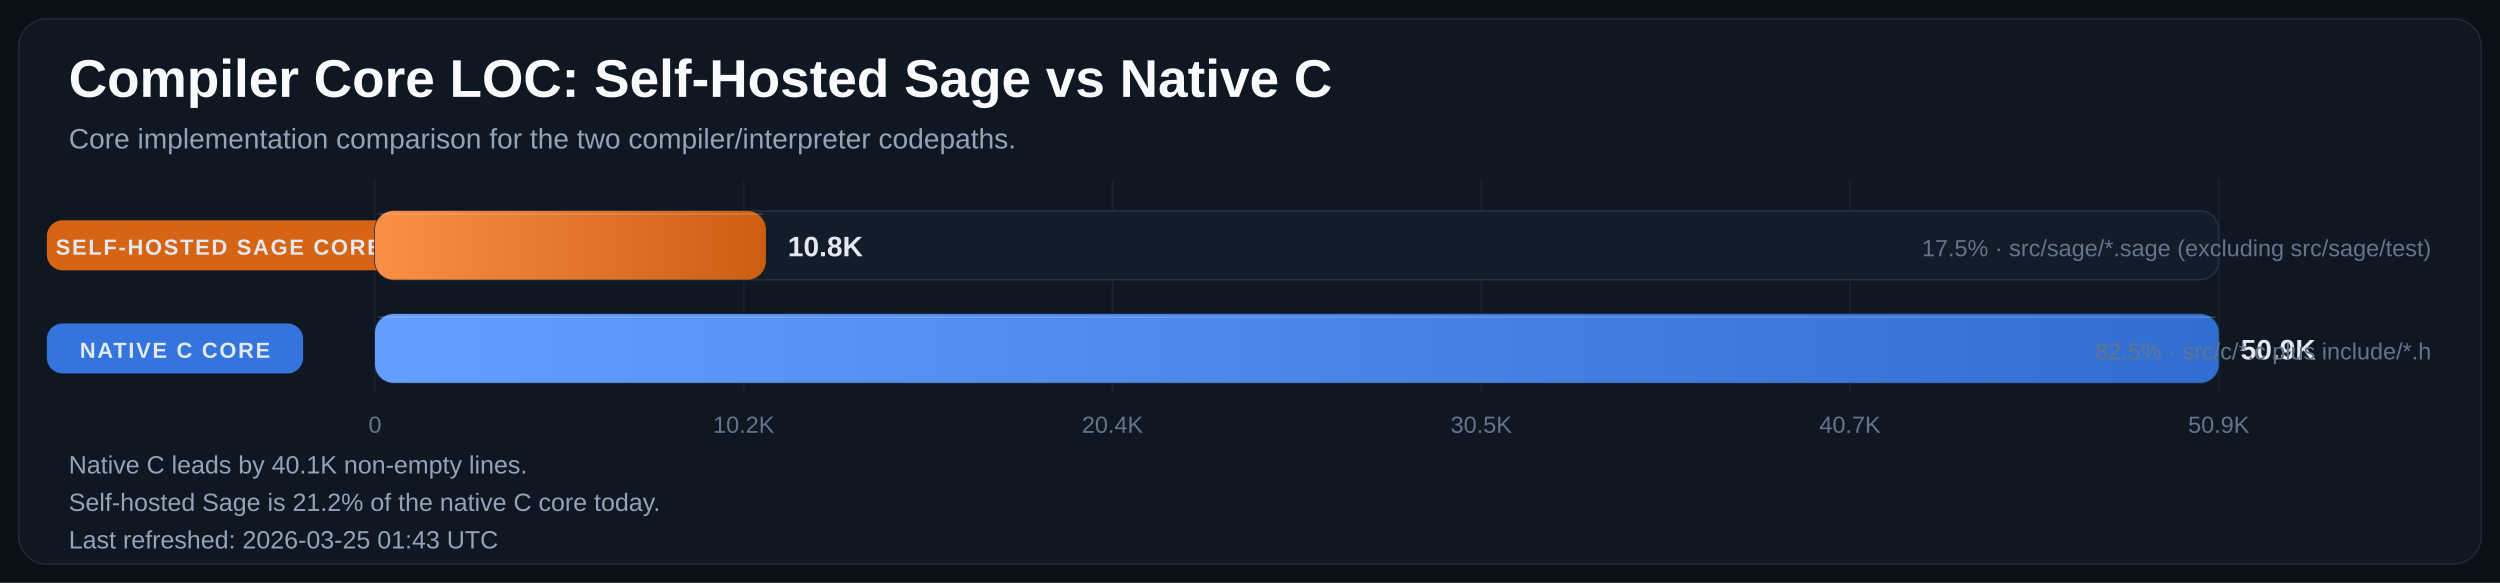
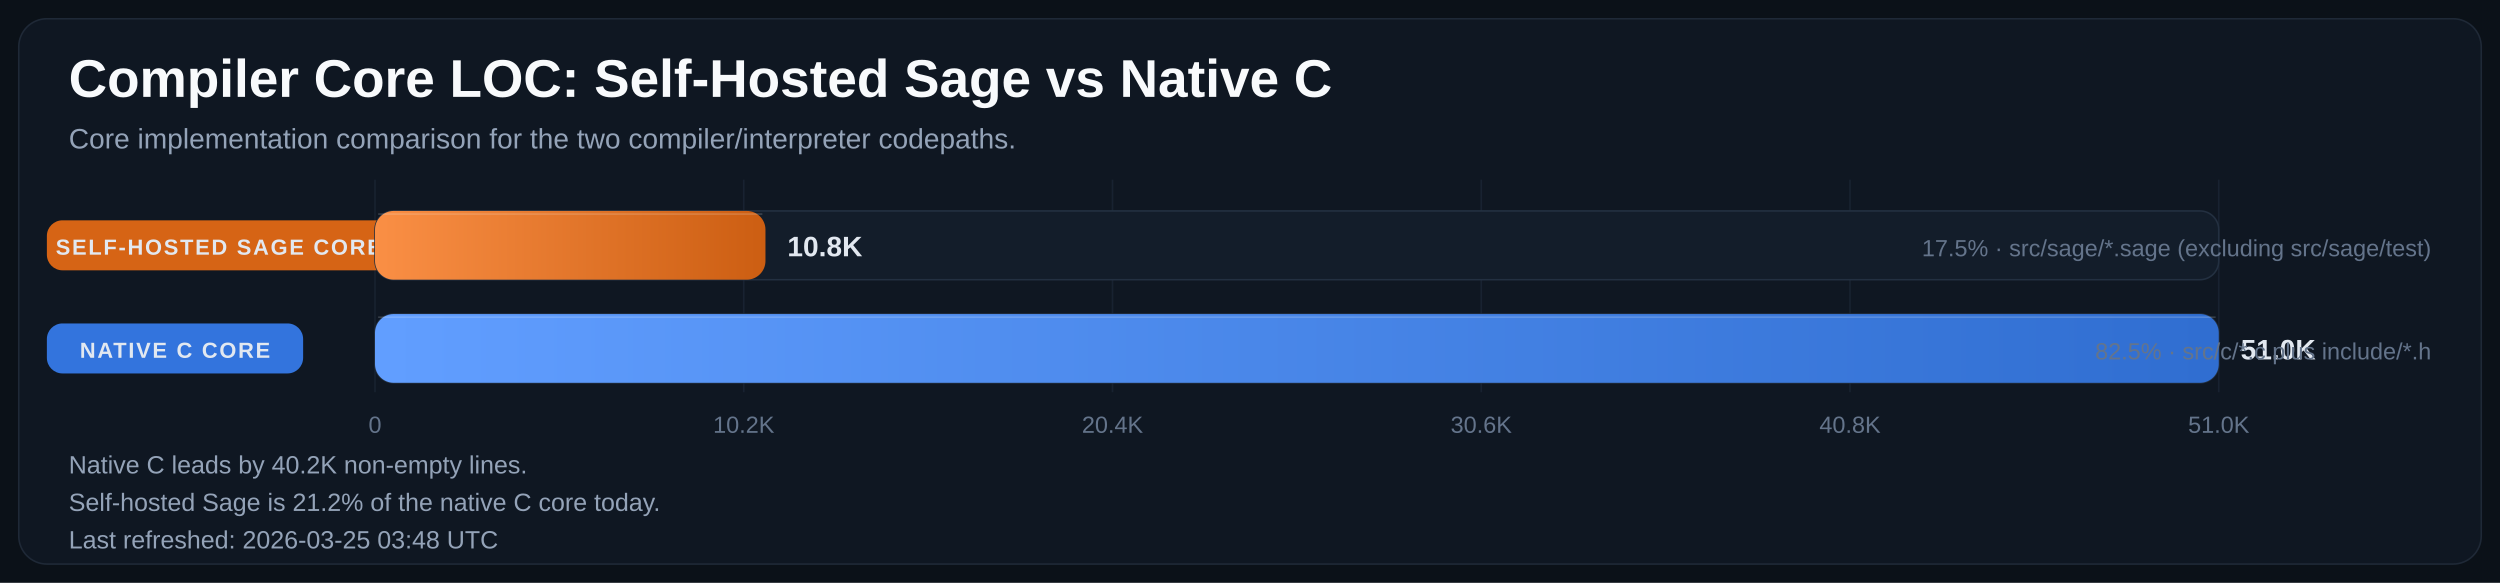
<svg xmlns="http://www.w3.org/2000/svg" width="1600" height="373" viewBox="0 0 1600 373" role="img" aria-labelledby="title desc">
  <defs>
    <linearGradient id="bar-gradient-0" x1="0%" y1="0%" x2="100%" y2="0%">
      <stop offset="0%" stop-color="#FA8F45" />
      <stop offset="100%" stop-color="#CC5E12" />
    </linearGradient>
    <linearGradient id="bar-gradient-1" x1="0%" y1="0%" x2="100%" y2="0%">
      <stop offset="0%" stop-color="#619EFF" />
      <stop offset="100%" stop-color="#306ED1" />
    </linearGradient>
  </defs>
  <rect width="100%" height="100%" fill="#0B1118" />
  <rect x="12" y="12" width="1576" height="349" rx="18" fill="#0F1722" stroke="#1F2937" />
  <text x="44" y="62" fill="#F8FAFC" font-size="34" font-family="Segoe UI, Arial, sans-serif" font-weight="700">Compiler Core LOC: Self-Hosted Sage vs Native C</text>
  <text x="44" y="95" fill="#94A3B8" font-size="18" font-family="Segoe UI, Arial, sans-serif">Core implementation comparison for the two compiler/interpreter codepaths.</text>
  <line x1="240.0" y1="115" x2="240.0" y2="251" stroke="#182231" stroke-width="1" />
  <text x="240.0" y="277" text-anchor="middle" fill="#64748B" font-size="15" font-family="Segoe UI, Arial, sans-serif">0</text>
  <line x1="476.0" y1="115" x2="476.0" y2="251" stroke="#182231" stroke-width="1" />
  <text x="476.0" y="277" text-anchor="middle" fill="#64748B" font-size="15" font-family="Segoe UI, Arial, sans-serif">10.2K</text>
  <line x1="712.0" y1="115" x2="712.0" y2="251" stroke="#182231" stroke-width="1" />
  <text x="712.0" y="277" text-anchor="middle" fill="#64748B" font-size="15" font-family="Segoe UI, Arial, sans-serif">20.4K</text>
  <line x1="948.0" y1="115" x2="948.0" y2="251" stroke="#182231" stroke-width="1" />
-   <text x="948.0" y="277" text-anchor="middle" fill="#64748B" font-size="15" font-family="Segoe UI, Arial, sans-serif">30.5K</text>
+   <text x="948.0" y="277" text-anchor="middle" fill="#64748B" font-size="15" font-family="Segoe UI, Arial, sans-serif">30.6K</text>
  <line x1="1184.0" y1="115" x2="1184.0" y2="251" stroke="#182231" stroke-width="1" />
-   <text x="1184.0" y="277" text-anchor="middle" fill="#64748B" font-size="15" font-family="Segoe UI, Arial, sans-serif">40.7K</text>
+   <text x="1184.0" y="277" text-anchor="middle" fill="#64748B" font-size="15" font-family="Segoe UI, Arial, sans-serif">40.8K</text>
  <line x1="1420.0" y1="115" x2="1420.0" y2="251" stroke="#182231" stroke-width="1" />
-   <text x="1420.0" y="277" text-anchor="middle" fill="#64748B" font-size="15" font-family="Segoe UI, Arial, sans-serif">50.9K</text>
+   <text x="1420.0" y="277" text-anchor="middle" fill="#64748B" font-size="15" font-family="Segoe UI, Arial, sans-serif">51.0K</text>
  <rect x="30" y="141.0" width="220" height="32" rx="10" fill="#E06814" opacity="0.95" />
  <text x="140.0" y="163.0" text-anchor="middle" fill="#E2E8F0" font-size="14" font-family="Segoe UI, Arial, sans-serif" font-weight="700" letter-spacing="1.1">SELF-HOSTED SAGE CORE</text>
  <rect x="240" y="135" width="1180" height="44" rx="12" fill="#131D2A" stroke="#233041" />
-   <rect x="240" y="135" width="250.2" height="44" rx="12" fill="url(#bar-gradient-0)" />
-   <line x1="242.0" y1="137.0" x2="488.2" y2="137.0" stroke="#F8FAFC" stroke-opacity="0.18" />
-   <text x="504.2" y="164.0" fill="#E2E8F0" font-size="18" font-family="Segoe UI, Arial, sans-serif" font-weight="700">10.8K</text>
+   <rect x="240" y="135" width="249.9" height="44" rx="12" fill="url(#bar-gradient-0)" />
+   <line x1="242.0" y1="137.0" x2="487.9" y2="137.0" stroke="#F8FAFC" stroke-opacity="0.18" />
+   <text x="503.9" y="164.0" fill="#E2E8F0" font-size="18" font-family="Segoe UI, Arial, sans-serif" font-weight="700">10.8K</text>
  <text x="1556" y="164.0" text-anchor="end" fill="#64748B" font-size="15" font-family="Segoe UI, Arial, sans-serif">17.5% · src/sage/*.sage (excluding src/sage/test)</text>
  <rect x="30" y="207.0" width="164" height="32" rx="10" fill="#3479E6" opacity="0.95" />
  <text x="112.0" y="229.0" text-anchor="middle" fill="#E2E8F0" font-size="14" font-family="Segoe UI, Arial, sans-serif" font-weight="700" letter-spacing="1.1">NATIVE C CORE</text>
  <rect x="240" y="201" width="1180" height="44" rx="12" fill="#131D2A" stroke="#233041" />
  <rect x="240" y="201" width="1180.0" height="44" rx="12" fill="url(#bar-gradient-1)" />
  <line x1="242.0" y1="203.0" x2="1418.0" y2="203.0" stroke="#F8FAFC" stroke-opacity="0.18" />
-   <text x="1434.0" y="230.0" fill="#E2E8F0" font-size="18" font-family="Segoe UI, Arial, sans-serif" font-weight="700">50.9K</text>
+   <text x="1434.0" y="230.0" fill="#E2E8F0" font-size="18" font-family="Segoe UI, Arial, sans-serif" font-weight="700">51.0K</text>
  <text x="1556" y="230.0" text-anchor="end" fill="#64748B" font-size="15" font-family="Segoe UI, Arial, sans-serif">82.5% · src/c/*.c plus include/*.h</text>
-   <text x="44" y="303" fill="#94A3B8" font-size="16" font-family="Segoe UI, Arial, sans-serif">Native C leads by 40.1K non-empty lines.</text>
+   <text x="44" y="303" fill="#94A3B8" font-size="16" font-family="Segoe UI, Arial, sans-serif">Native C leads by 40.2K non-empty lines.</text>
  <text x="44" y="327" fill="#94A3B8" font-size="16" font-family="Segoe UI, Arial, sans-serif">Self-hosted Sage is 21.2% of the native C core today.</text>
-   <text x="44" y="351" fill="#94A3B8" font-size="16" font-family="Segoe UI, Arial, sans-serif">Last refreshed: 2026-03-25 01:43 UTC</text>
+   <text x="44" y="351" fill="#94A3B8" font-size="16" font-family="Segoe UI, Arial, sans-serif">Last refreshed: 2026-03-25 03:48 UTC</text>
</svg>
